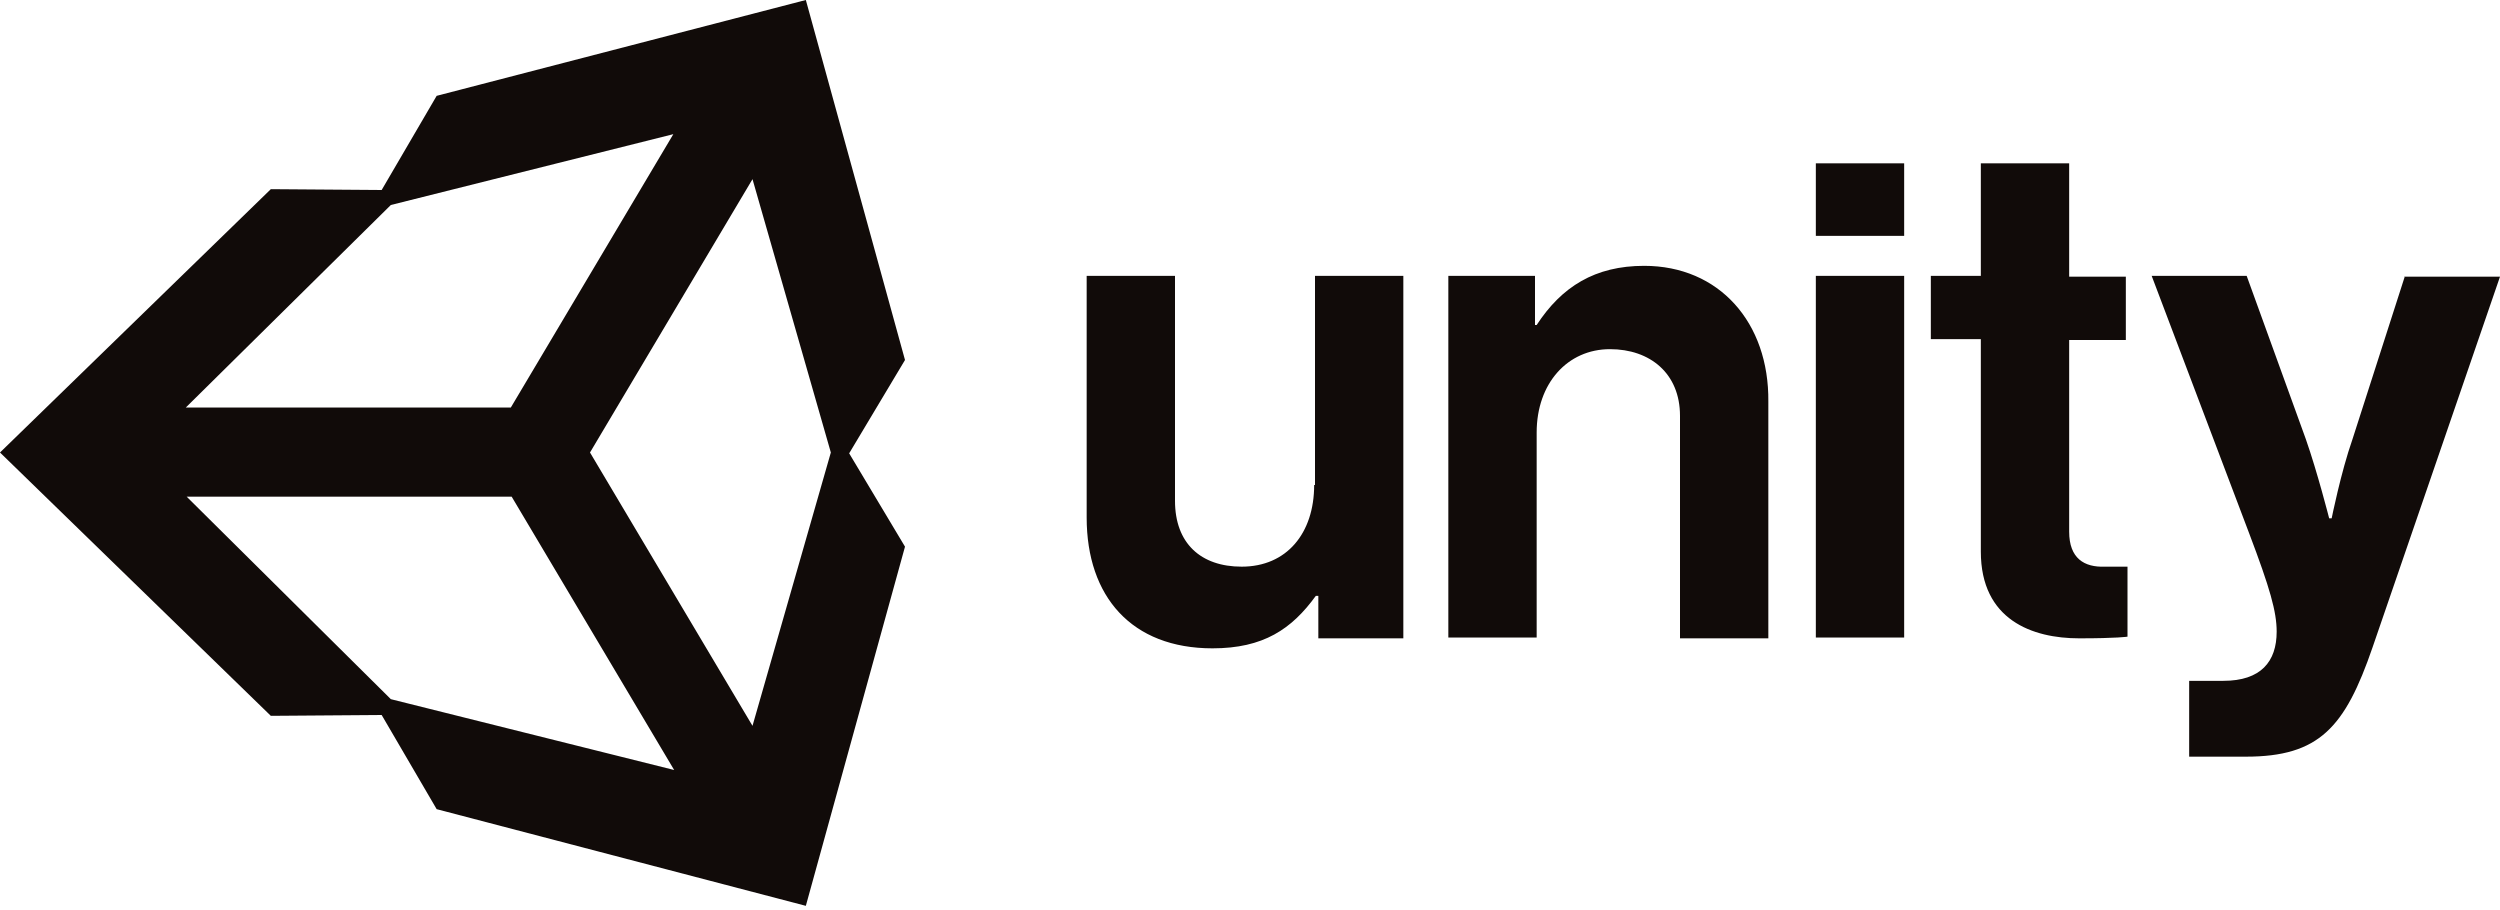
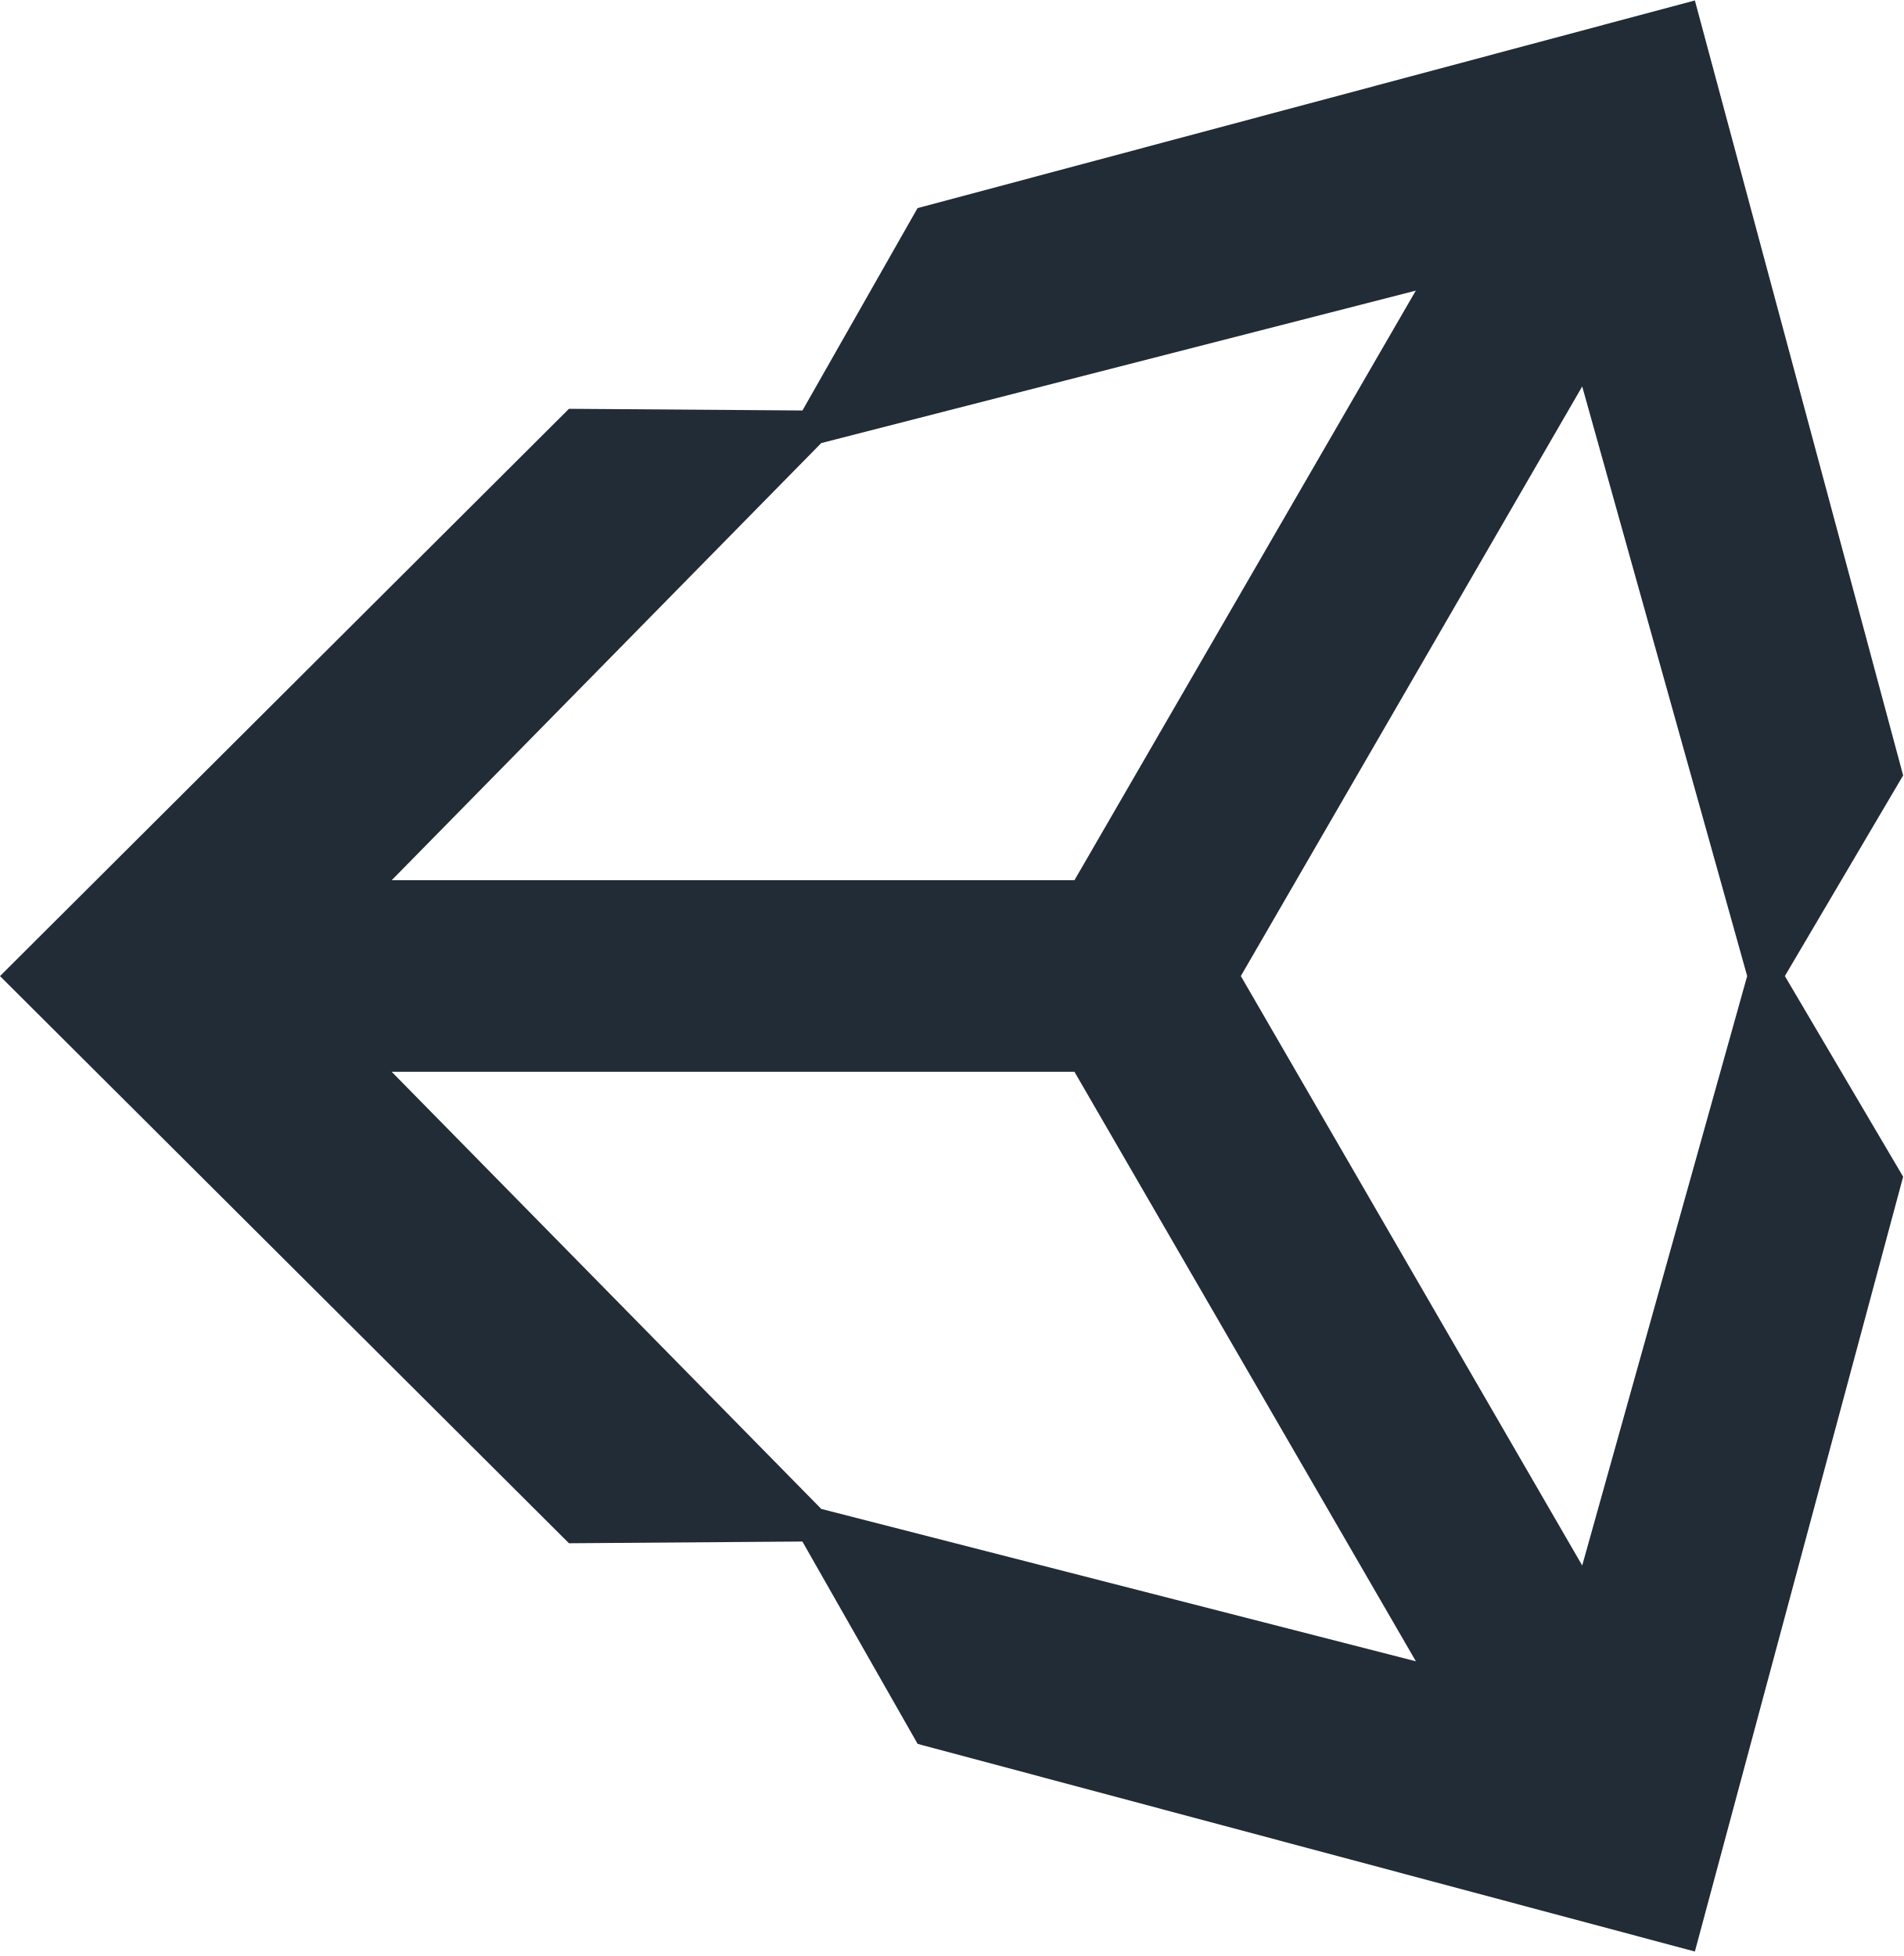
- <svg xmlns="http://www.w3.org/2000/svg" width="275" height="100">
-   <path fill="#110b09" d="M 82.775,79.842 64.9,49.775 82.775,19.708 91.392,49.775 Z M 42.992,76.908 20.533,54.633 h 35.75 L 74.158,84.7 Z m 0,-54.358 31.075,-7.792 -17.875,30.067 H 20.442 Z M 88.642,0 48.033,10.542 41.983,20.9 29.792,20.808 0,49.775 29.792,78.742 41.983,78.65 48.033,89.008 88.642,99.642 99.55,60.133 93.408,49.867 99.55,39.6 Z m 92.216,29.242 c -5.408,0 -9.075,2.291 -11.825,6.508 h -0.183 v -5.408 h -9.533 v 39.783 h 9.716 v -22.55 c 0,-5.408 3.392,-9.167 8.067,-9.167 4.4,0 7.7,2.659 7.7,7.334 v 24.475 h 9.717 V 44.183 c 0.091,-8.708 -5.409,-14.941 -13.659,-14.941 z m -36.3,24.108 c 0,5.317 -3.025,8.983 -7.975,8.983 -4.491,0 -7.333,-2.566 -7.333,-7.241 v -24.75 h -9.717 v 26.583 c 0,8.708 4.95,14.392 13.842,14.392 5.592,0 8.708,-2.109 11.367,-5.775 h 0.275 v 4.675 h 9.35 V 30.342 H 144.65 V 53.35 Z m 55.184,-23.008 h 9.716 v 39.783 h -9.716 z m 0,-12.375 h 9.716 v 7.975 h -9.716 z m 64.808,12.375 -5.775,17.966 c -1.283,3.667 -2.292,8.709 -2.292,8.709 h -0.275 c 0,0 -1.283,-5.042 -2.566,-8.709 l -6.509,-17.966 h -10.45 l 10.725,28.325 c 2.292,6.05 3.025,8.616 3.025,10.816 0,3.3 -1.741,5.409 -5.866,5.409 h -3.759 v 8.341 h 6.234 c 8.066,0 10.908,-3.208 13.933,-12.008 L 275,30.433 H 264.55 Z M 227.608,58.483 V 37.4 h 6.234 v -6.967 h -6.234 V 17.967 h -9.716 v 12.375 h -5.5 v 6.966 h 5.5 v 23.375 c 0,7.517 5.683,9.534 10.816,9.534 4.217,0 5.317,-0.184 5.317,-0.184 v -7.7 h -2.475 c -2.292,0.092 -3.942,-0.916 -3.942,-3.85 z" />
+ <svg xmlns="http://www.w3.org/2000/svg" width="256px" height="263px" viewBox="0 0 256 263" version="1.1" preserveAspectRatio="xMidYMid">
+   <g fill="#222C37">
+     <path d="M166.872,131.237 L212.781,51.962 L234.966,131.237 L212.781,210.493 L166.872,131.237 L166.872,131.237 Z M144.496,144.111 L190.412,223.373 L110.446,202.887 L52.675,144.111 L144.496,144.111 L144.496,144.111 Z M190.402,39.078 L144.496,118.353 L52.675,118.353 L110.446,59.573 L190.402,39.078 L190.402,39.078 Z M255.941,104.259 L227.933,0.06 L123.393,27.985 L107.918,55.192 L76.517,54.967 L0,131.244 L76.517,207.503 L76.52,207.503 L107.908,207.271 L123.405,234.478 L227.933,262.398 L255.941,158.219 L240.035,131.237 L255.941,104.259 L255.941,104.259 Z" />
+   </g>
</svg>
